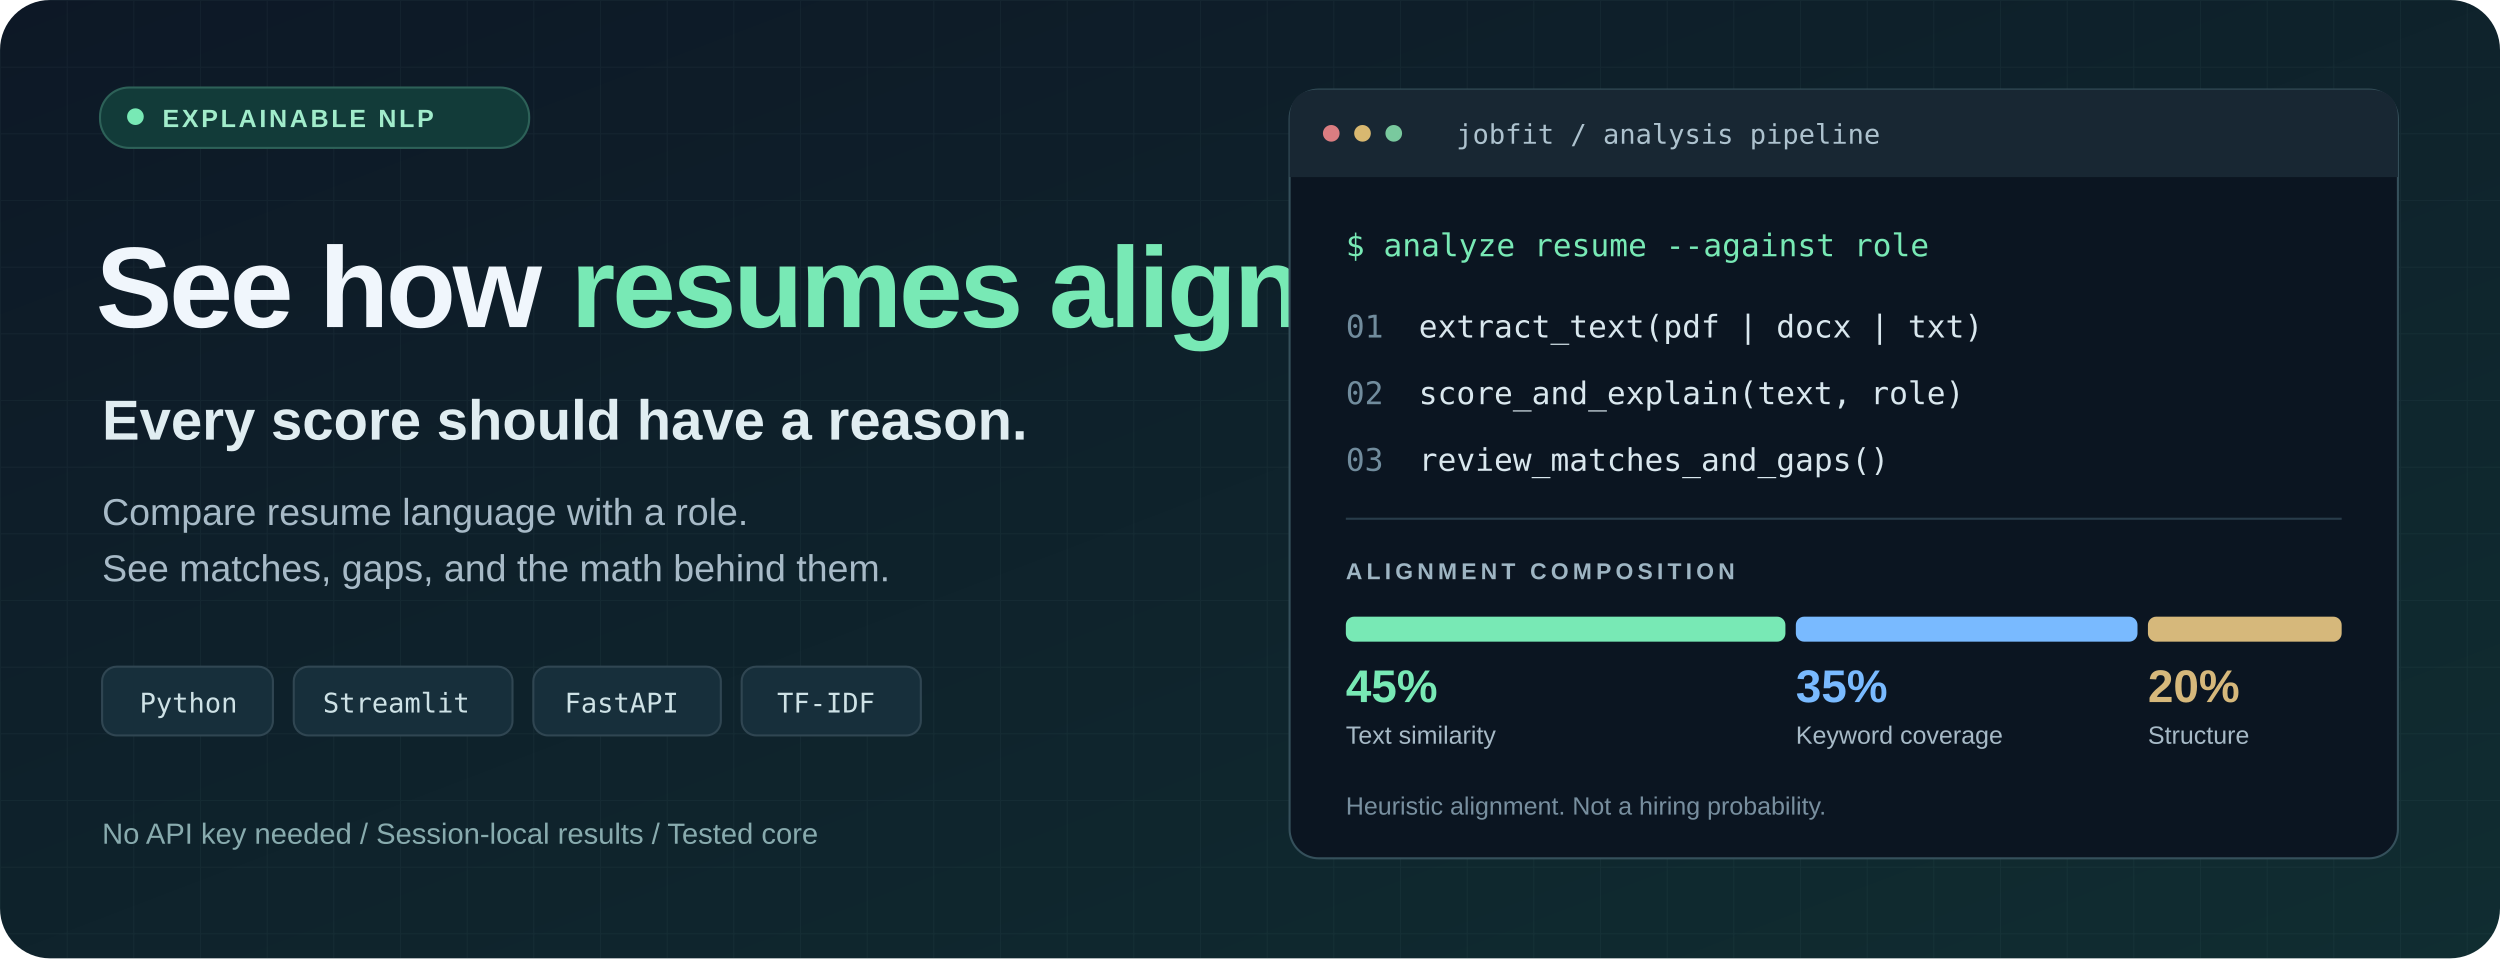
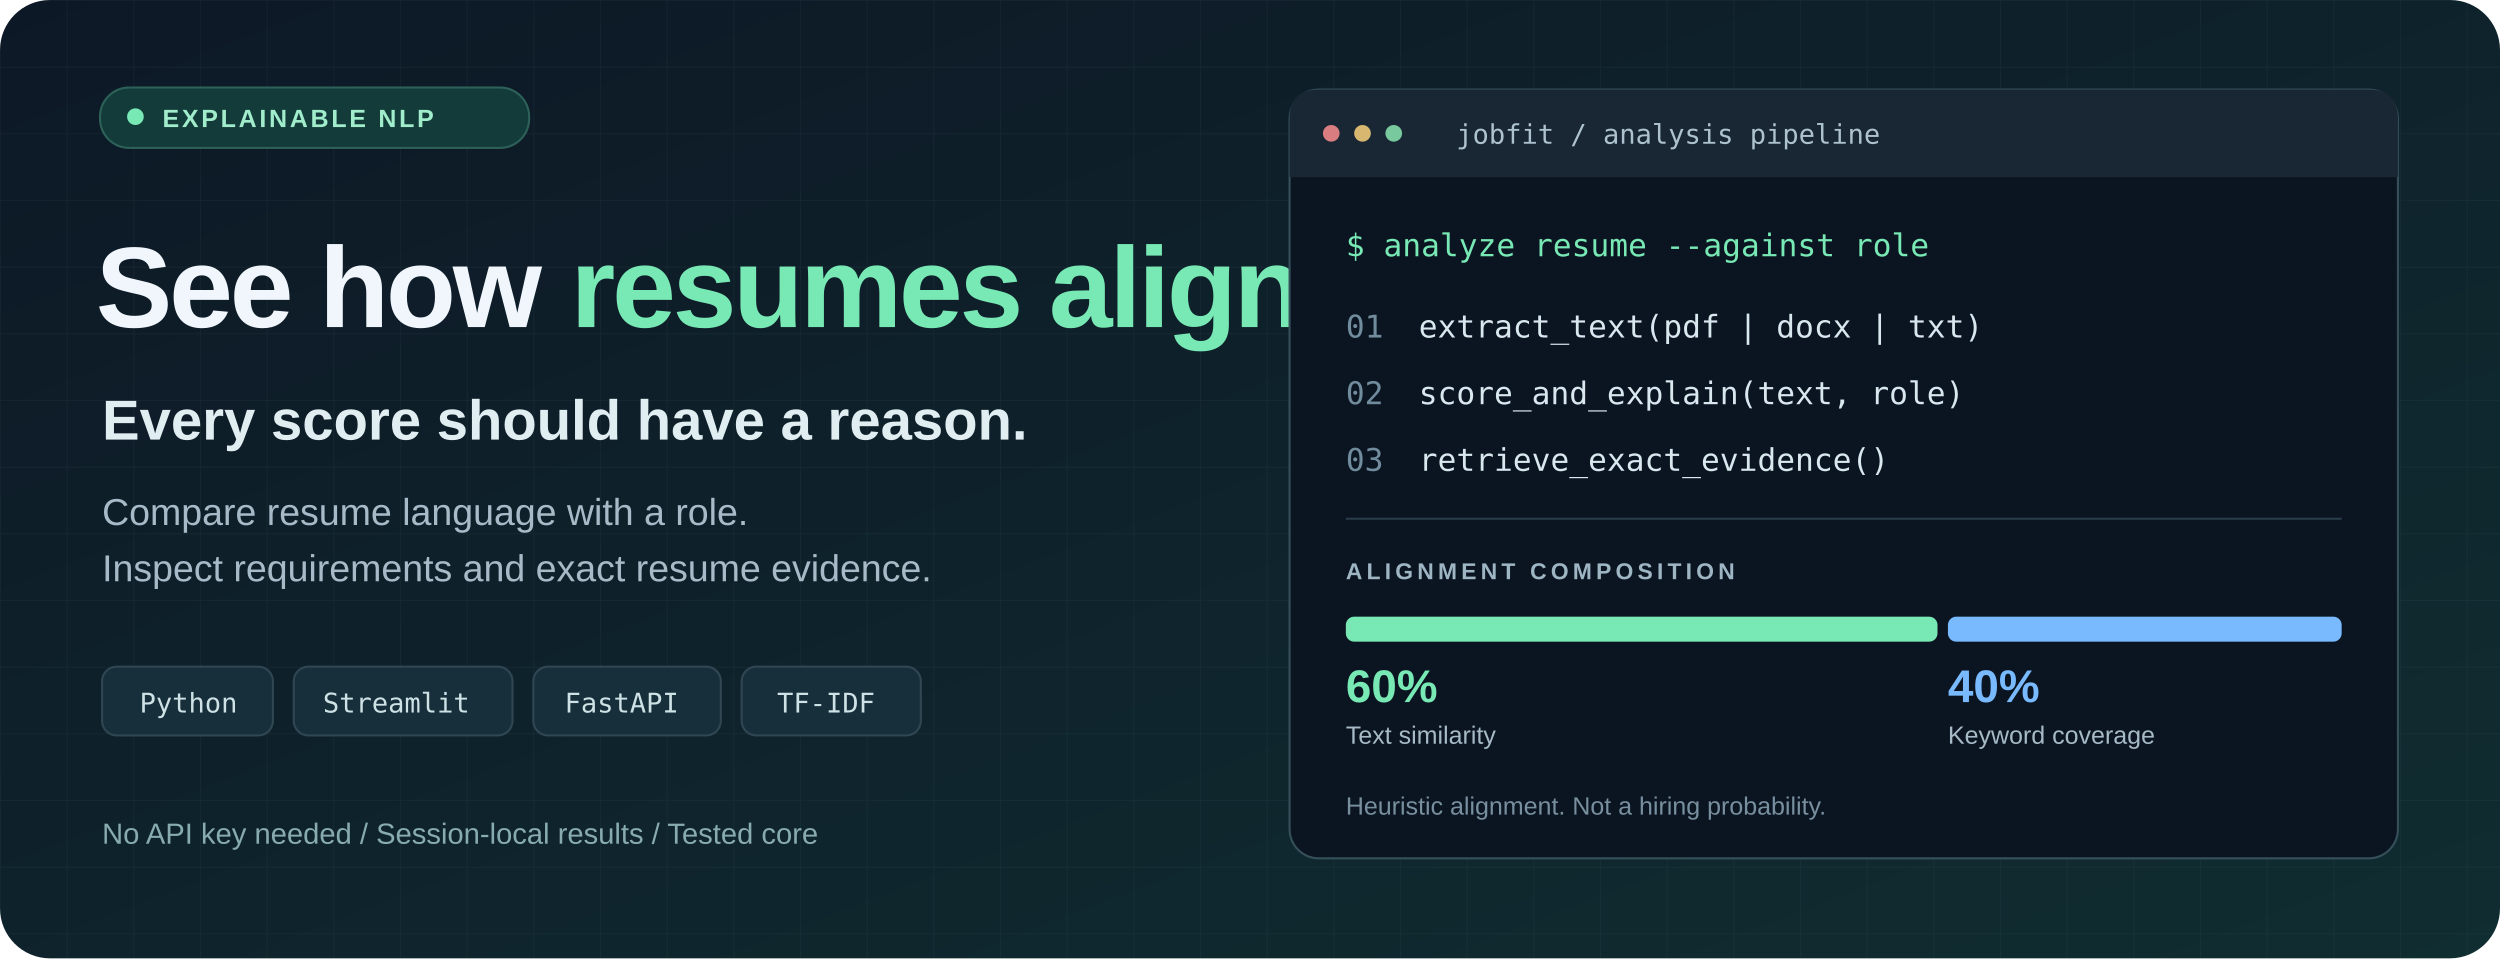
<svg xmlns="http://www.w3.org/2000/svg" width="1200" height="460" viewBox="0 0 1200 460" role="img" aria-labelledby="title desc">
  <defs>
    <linearGradient id="bg" x1="0" y1="0" x2="1" y2="1">
      <stop stop-color="#0d1826" />
      <stop offset="1" stop-color="#102d31" />
    </linearGradient>
    <pattern id="grid" width="32" height="32" patternUnits="userSpaceOnUse">
      <path d="M32 0H0V32" fill="none" stroke="#a7d9d0" stroke-opacity=".045" />
    </pattern>
  </defs>
  <rect width="1200" height="460" rx="24" fill="url(#bg)" />
  <rect width="1200" height="460" rx="24" fill="url(#grid)" />
  <g font-family="Segoe UI, Arial, sans-serif">
    <rect x="48" y="42" width="206" height="29" rx="14" fill="#123b39" stroke="#2d6158" />
    <circle cx="65" cy="56" r="4" fill="#78e9b5" />
    <text x="78" y="61" fill="#a1eccb" font-size="12" font-weight="700" letter-spacing="1.3">EXPLAINABLE NLP</text>
    <text x="46" y="157" fill="#f0f6fc" font-size="55" font-weight="750" letter-spacing="-1.5">See how <tspan fill="#78e9b5">resumes align.</tspan>
    </text>
    <text x="49" y="211" fill="#e0edf1" font-size="27" font-weight="600">Every score should have a reason.</text>
    <text x="49" y="252" fill="#a7bac7" font-size="18">Compare resume language with a role.</text>
-     <text x="49" y="279" fill="#a7bac7" font-size="18">See matches, gaps, and the math behind them.</text>
+     <text x="49" y="279" fill="#a7bac7" font-size="18">Inspect requirements and exact resume evidence.</text>
    <g font-family="Consolas, monospace" font-size="13" fill="#cee2e6">
      <rect x="49" y="320" width="82" height="33" rx="7" fill="#172f3b" stroke="#304652" />
      <text x="67" y="342">Python</text>
      <rect x="141" y="320" width="105" height="33" rx="7" fill="#172f3b" stroke="#304652" />
      <text x="155" y="342">Streamlit</text>
      <rect x="256" y="320" width="90" height="33" rx="7" fill="#172f3b" stroke="#304652" />
      <text x="271" y="342">FastAPI</text>
      <rect x="356" y="320" width="86" height="33" rx="7" fill="#172f3b" stroke="#304652" />
      <text x="373" y="342">TF-IDF</text>
    </g>
    <text x="49" y="405" fill="#88abae" font-size="14">No API key needed  /  Session-local results  /  Tested core</text>
    <rect x="619" y="43" width="532" height="369" rx="14" fill="#0b1521" stroke="#35505b" />
    <path d="M633 43H1137Q1151 43 1151 57V85H619V57Q619 43 633 43" fill="#182733" />
    <circle cx="639" cy="64" r="4" fill="#da7d81" />
    <circle cx="654" cy="64" r="4" fill="#d8b870" />
    <circle cx="669" cy="64" r="4" fill="#79c99e" />
    <text x="699" y="69" fill="#adc2ce" font-size="13" font-family="Consolas, monospace">jobfit / analysis pipeline</text>
    <g font-family="Consolas, monospace" font-size="15">
      <text x="646" y="123" fill="#78e9b5">$ analyze resume --against role</text>
      <text x="646" y="162" fill="#718c9d">01</text>
      <text x="681" y="162" fill="#d9e7ee">extract_text(pdf | docx | txt)</text>
      <text x="646" y="194" fill="#718c9d">02</text>
      <text x="681" y="194" fill="#d9e7ee">score_and_explain(text, role)</text>
      <text x="646" y="226" fill="#718c9d">03</text>
-       <text x="681" y="226" fill="#d9e7ee">review_matches_and_gaps()</text>
+       <text x="681" y="226" fill="#d9e7ee">retrieve_exact_evidence()</text>
    </g>
    <path d="M646 249H1124" stroke="#283c4a" />
    <text x="646" y="278" fill="#9eb5c3" font-size="11" font-weight="700" letter-spacing="2">ALIGNMENT COMPOSITION</text>
-     <rect x="646" y="296" width="211" height="12" rx="4" fill="#78e9b5" />
-     <rect x="862" y="296" width="164" height="12" rx="4" fill="#79baff" />
-     <rect x="1031" y="296" width="93" height="12" rx="4" fill="#d6b87b" />
-     <text x="646" y="337" fill="#78e9b5" font-size="22" font-weight="700">45%</text>
+     <rect x="646" y="296" width="284" height="12" rx="4" fill="#78e9b5" />
+     <rect x="935" y="296" width="189" height="12" rx="4" fill="#79baff" />
+     <text x="646" y="337" fill="#78e9b5" font-size="22" font-weight="700">60%</text>
    <text x="646" y="357" fill="#a7bac7" font-size="12">Text similarity</text>
-     <text x="862" y="337" fill="#79baff" font-size="22" font-weight="700">35%</text>
-     <text x="862" y="357" fill="#a7bac7" font-size="12">Keyword coverage</text>
-     <text x="1031" y="337" fill="#d6b87b" font-size="22" font-weight="700">20%</text>
-     <text x="1031" y="357" fill="#a7bac7" font-size="12">Structure</text>
+     <text x="935" y="337" fill="#79baff" font-size="22" font-weight="700">40%</text>
+     <text x="935" y="357" fill="#a7bac7" font-size="12">Keyword coverage</text>
    <text x="646" y="391" fill="#788f9f" font-size="12">Heuristic alignment. Not a hiring probability.</text>
  </g>
</svg>
